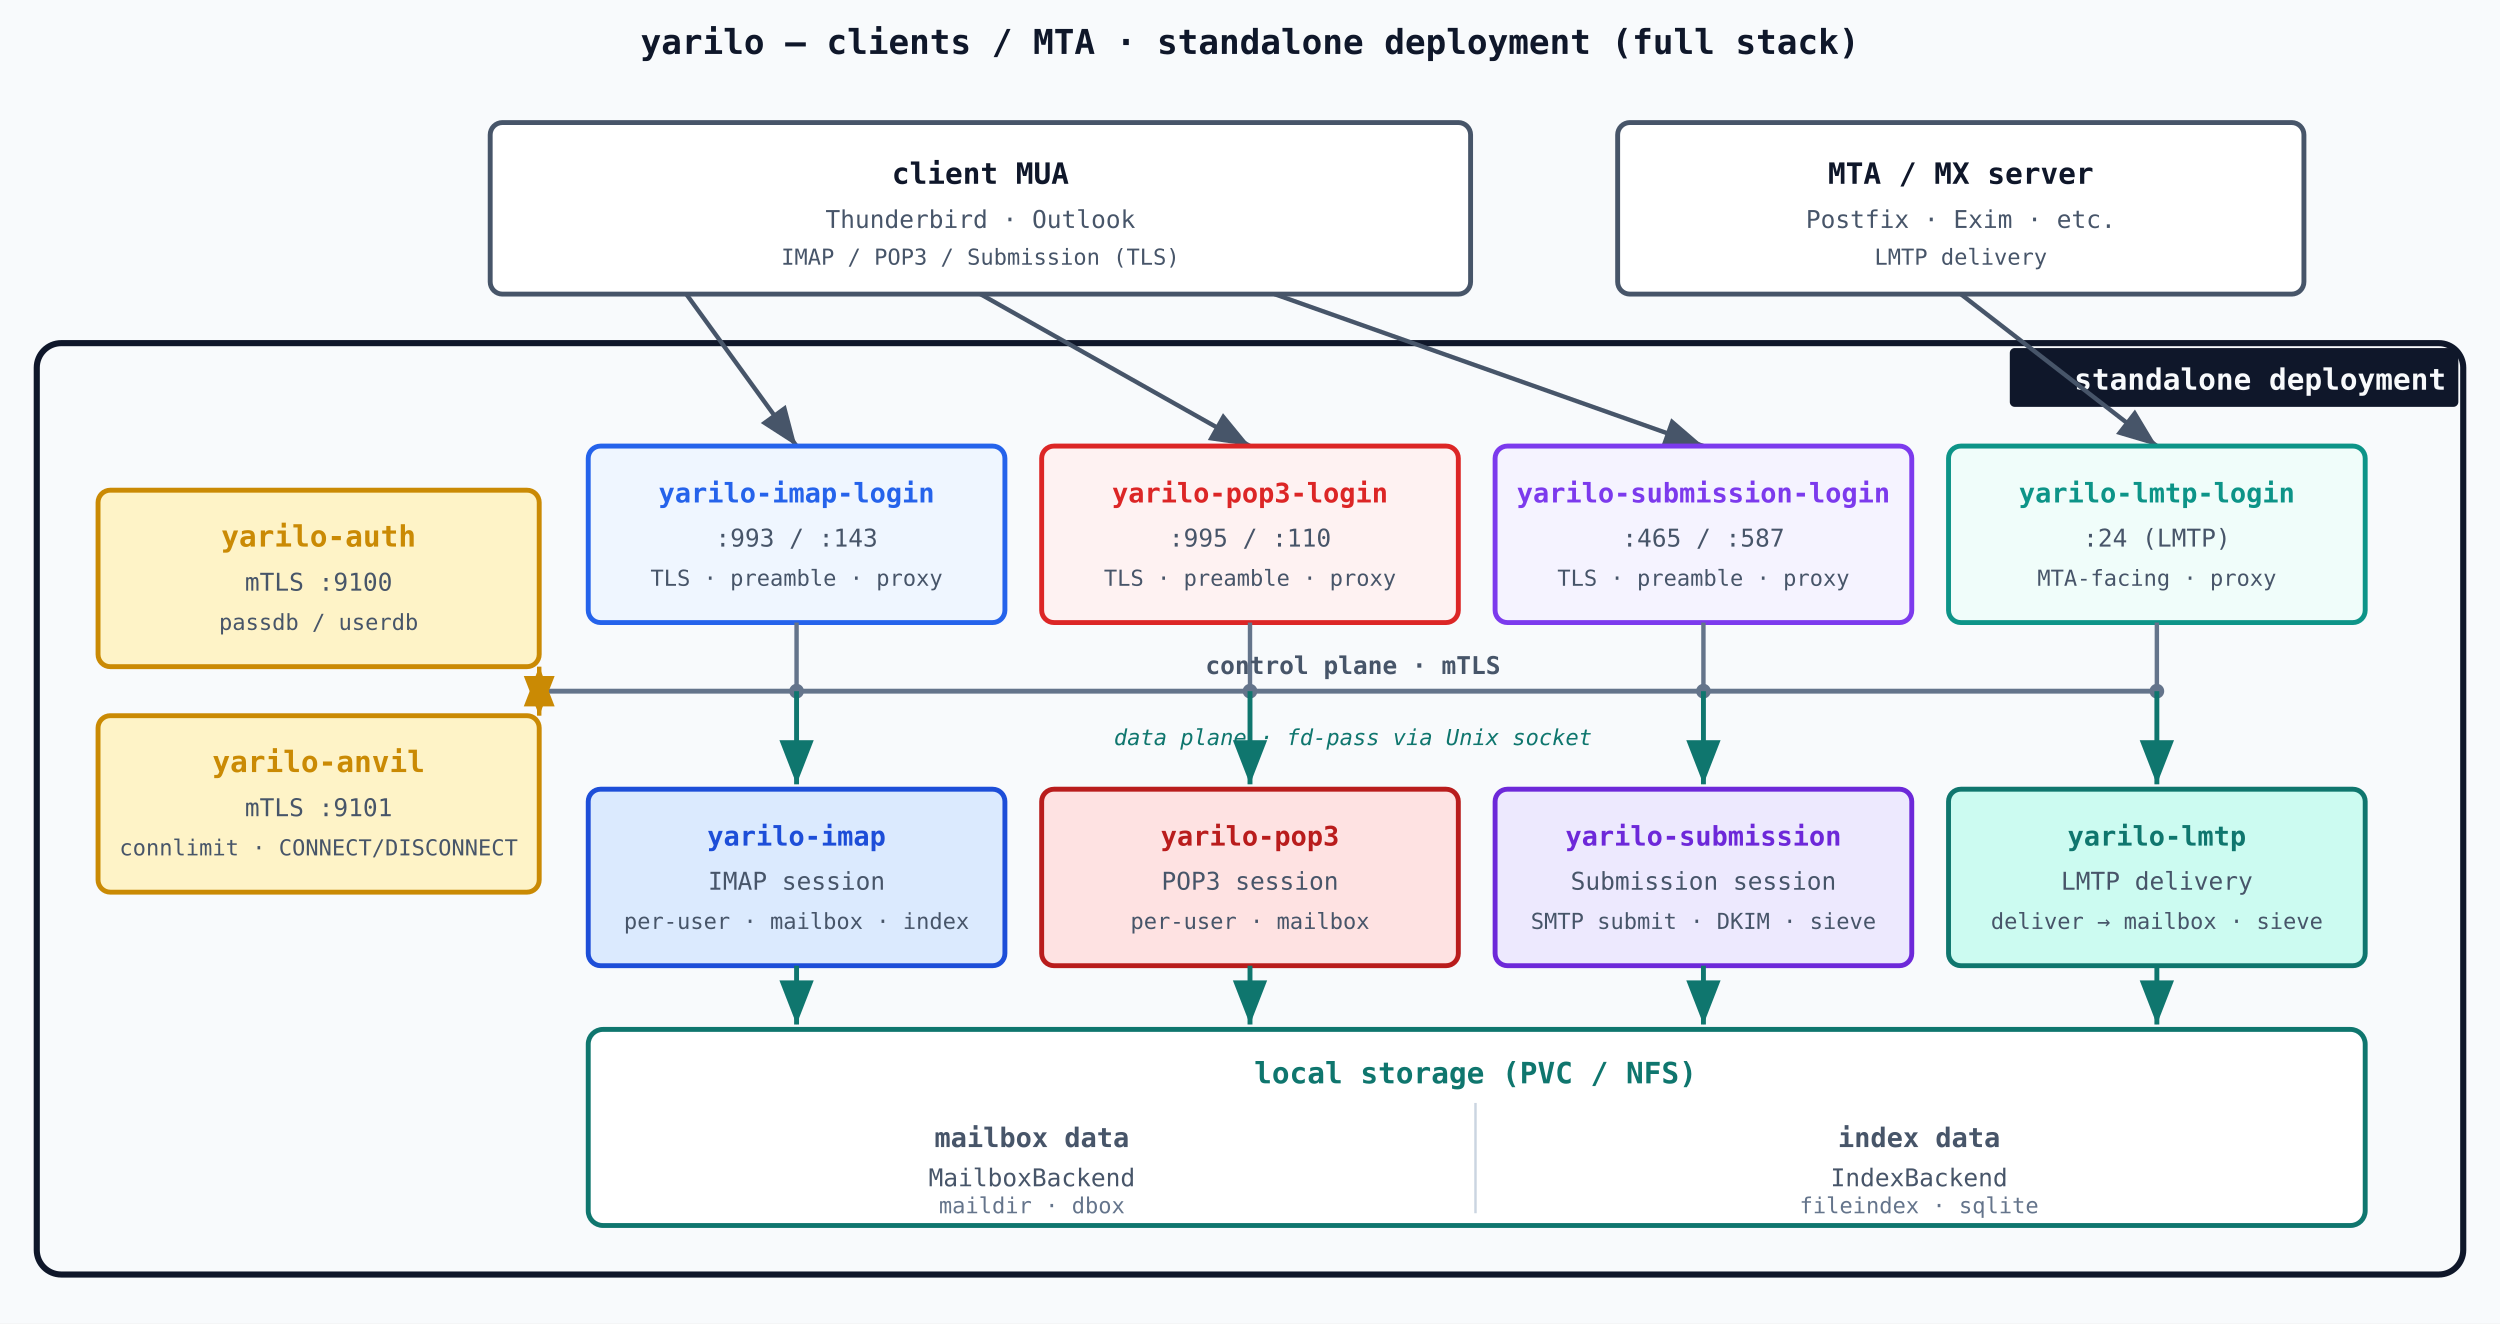
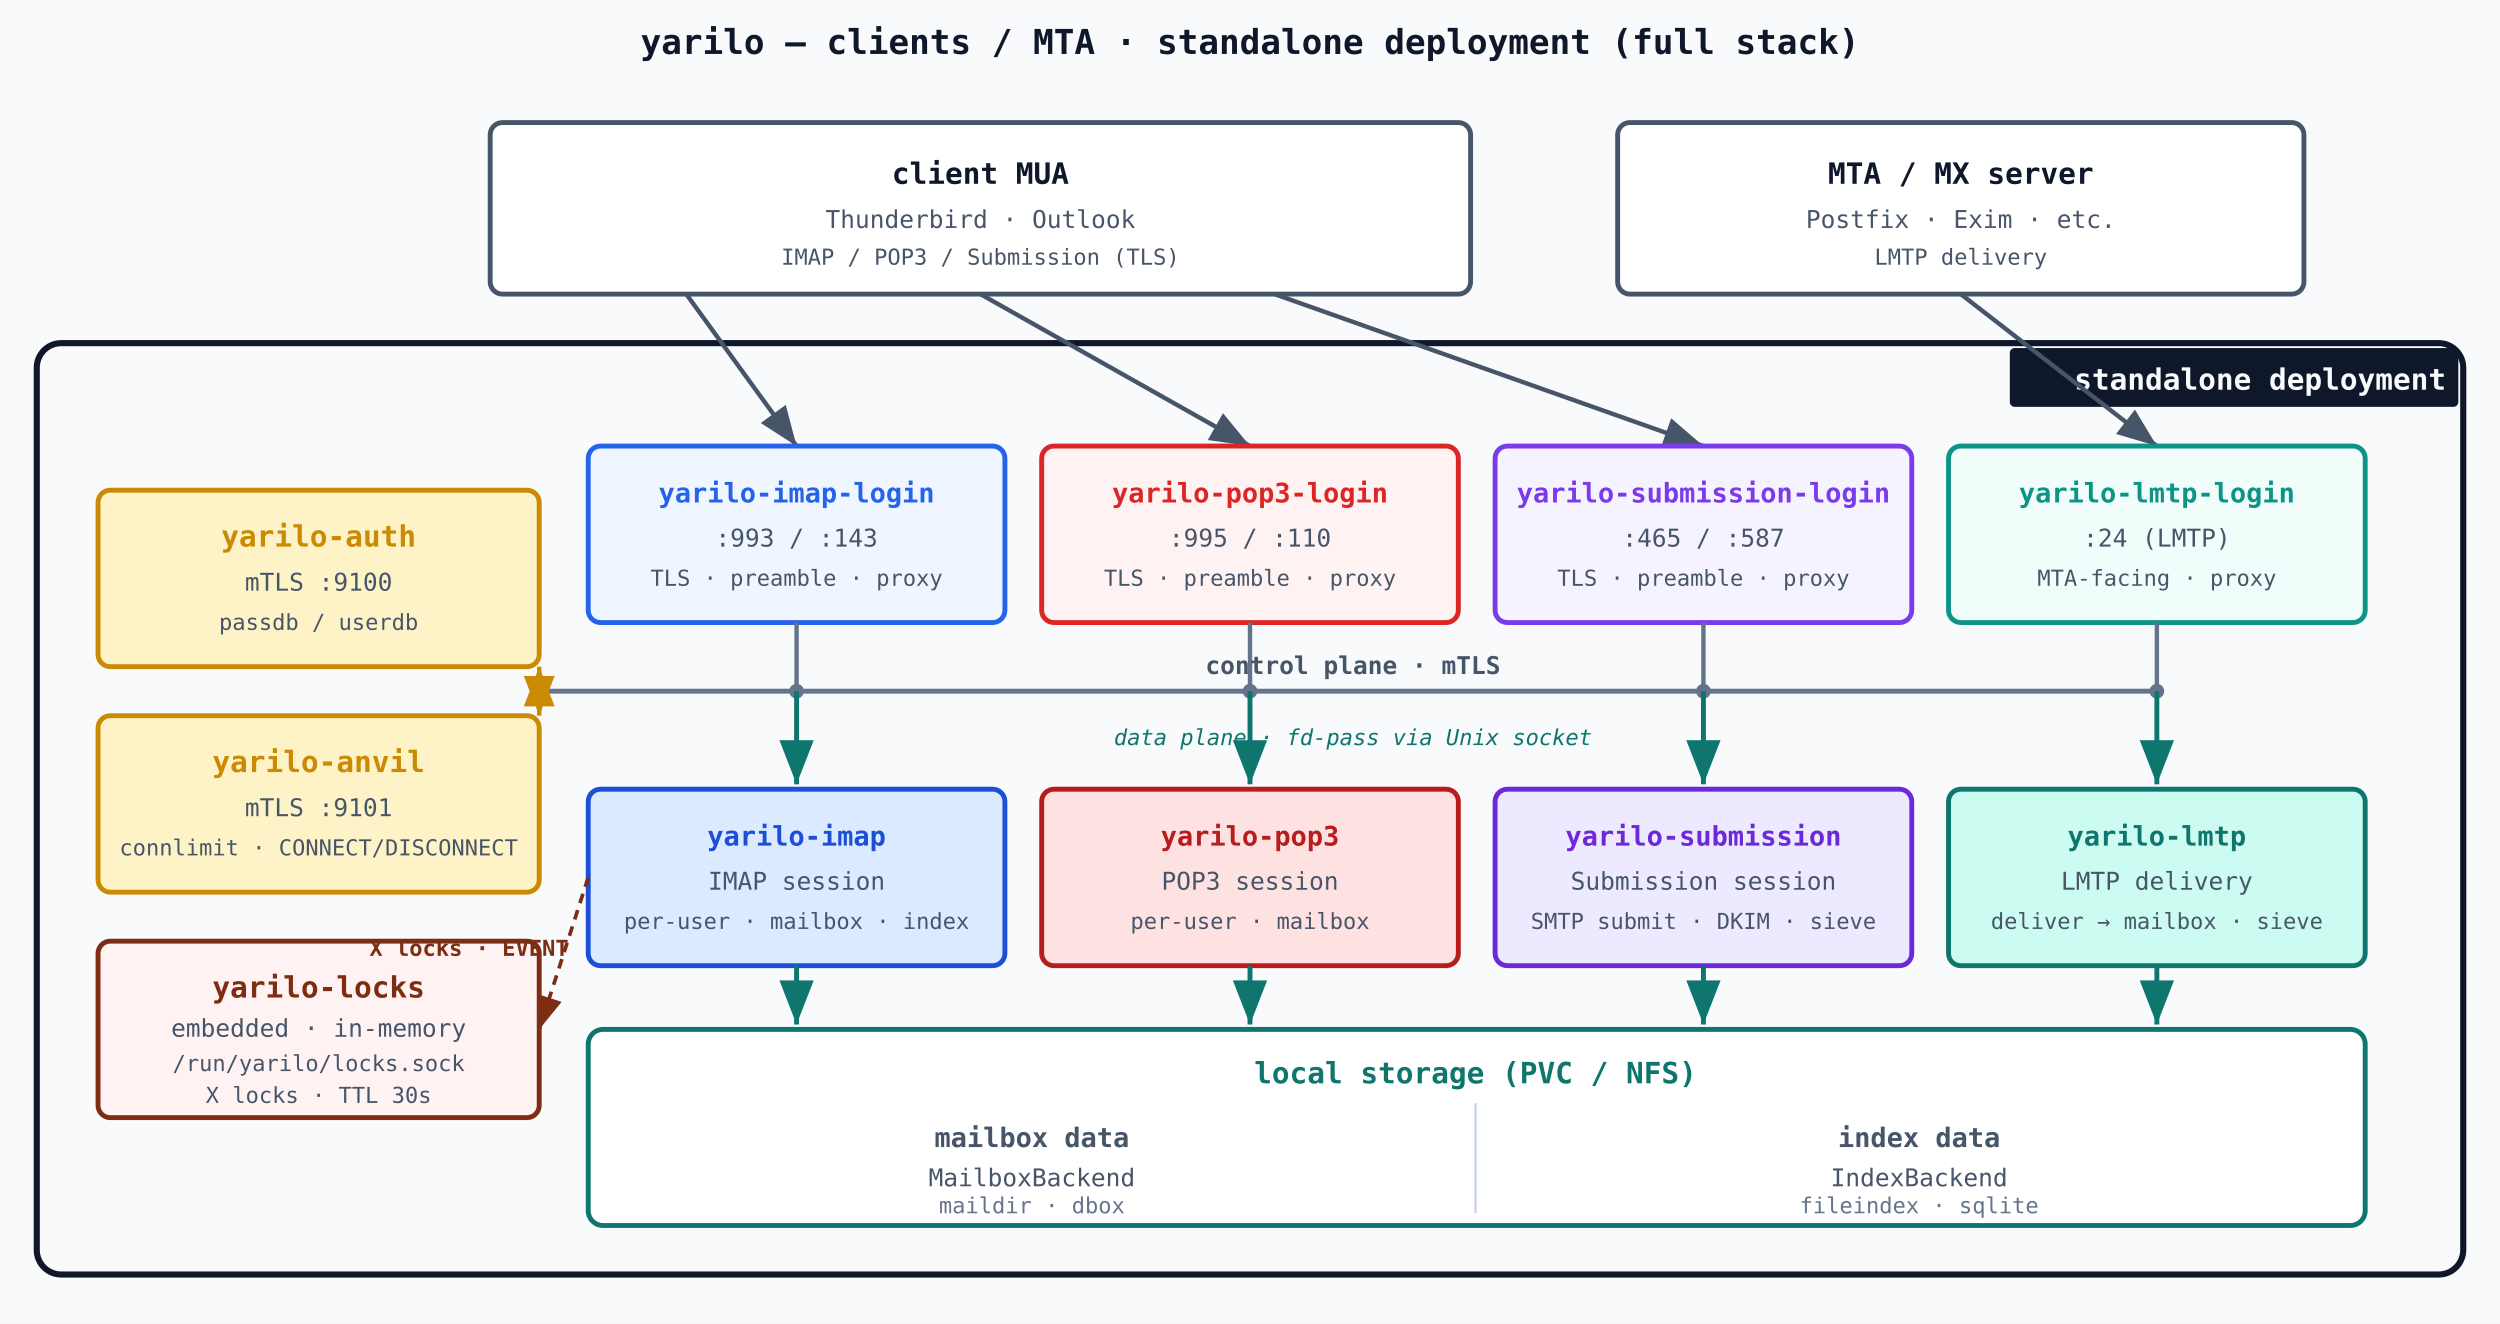
<svg xmlns="http://www.w3.org/2000/svg" width="1020" height="540" font-family="monospace">
  <defs>
    <marker id="aa" markerWidth="9" markerHeight="7" refX="9" refY="3.5" orient="auto">
      <polygon points="0 0,9 3.5,0 7" fill="#ca8a04" />
    </marker>
    <marker id="ax" markerWidth="9" markerHeight="7" refX="9" refY="3.5" orient="auto">
      <polygon points="0 0,9 3.5,0 7" fill="#475569" />
    </marker>
    <marker id="ap" markerWidth="9" markerHeight="7" refX="9" refY="3.5" orient="auto">
      <polygon points="0 0,9 3.5,0 7" fill="#0f766e" />
+     </marker>
+     <marker id="al" markerWidth="9" markerHeight="7" refX="9" refY="3.5" orient="auto">
+       <polygon points="0 0,9 3.5,0 7" fill="#7c2d12" />
    </marker>
  </defs>
  <rect width="1020" height="540" fill="#f8fafc" />
  <text x="510" y="22" text-anchor="middle" fill="#0f172a" font-size="14" font-weight="bold">yarilo — clients / MTA · standalone deployment (full stack)</text>
  <rect x="200" y="50" width="400" height="70" rx="5" fill="#ffffff" stroke="#475569" stroke-width="2" />
  <text x="400" y="75" text-anchor="middle" fill="#0f172a" font-size="12" font-weight="bold">client MUA</text>
  <text x="400" y="93" text-anchor="middle" fill="#475569" font-size="10">Thunderbird · Outlook</text>
  <text x="400" y="108" text-anchor="middle" fill="#475569" font-size="9">IMAP / POP3 / Submission (TLS)</text>
  <rect x="660" y="50" width="280" height="70" rx="5" fill="#ffffff" stroke="#475569" stroke-width="2" />
  <text x="800" y="75" text-anchor="middle" fill="#0f172a" font-size="12" font-weight="bold">MTA / MX server</text>
  <text x="800" y="93" text-anchor="middle" fill="#475569" font-size="10">Postfix · Exim · etc.</text>
  <text x="800" y="108" text-anchor="middle" fill="#475569" font-size="9">LMTP delivery</text>
  <rect x="15" y="140" width="990" height="380" rx="10" fill="none" stroke="#0f172a" stroke-width="2.5" />
  <rect x="820" y="142" width="183" height="24" rx="2" fill="#0f172a" />
  <text x="998" y="159" text-anchor="end" fill="#f8fafc" font-size="12" font-weight="bold">standalone deployment</text>
  <line x1="280" y1="120" x2="325" y2="182" stroke="#475569" stroke-width="1.8" marker-end="url(#ax)" />
  <line x1="400" y1="120" x2="510" y2="182" stroke="#475569" stroke-width="1.8" marker-end="url(#ax)" />
  <line x1="520" y1="120" x2="695" y2="182" stroke="#475569" stroke-width="1.8" marker-end="url(#ax)" />
  <line x1="800" y1="120" x2="880" y2="182" stroke="#475569" stroke-width="1.8" marker-end="url(#ax)" />
  <rect x="40" y="200" width="180" height="72" rx="5" fill="#fef3c7" stroke="#ca8a04" stroke-width="2" />
  <text x="130" y="223" text-anchor="middle" fill="#ca8a04" font-size="12" font-weight="bold">yarilo-auth</text>
  <text x="130" y="241" text-anchor="middle" fill="#475569" font-size="10">mTLS :9100</text>
  <text x="130" y="257" text-anchor="middle" fill="#475569" font-size="9">passdb / userdb</text>
  <rect x="40" y="292" width="180" height="72" rx="5" fill="#fef3c7" stroke="#ca8a04" stroke-width="2" />
  <text x="130" y="315" text-anchor="middle" fill="#ca8a04" font-size="12" font-weight="bold">yarilo-anvil</text>
  <text x="130" y="333" text-anchor="middle" fill="#475569" font-size="10">mTLS :9101</text>
  <text x="130" y="349" text-anchor="middle" fill="#475569" font-size="9">connlimit · CONNECT/DISCONNECT</text>
+   <rect x="40" y="384" width="180" height="72" rx="5" fill="#fef2f2" stroke="#7c2d12" stroke-width="2" />
+   <text x="130" y="407" text-anchor="middle" fill="#7c2d12" font-size="12" font-weight="bold">yarilo-locks</text>
+   <text x="130" y="423" text-anchor="middle" fill="#475569" font-size="10">embedded · in-memory</text>
+   <text x="130" y="437" text-anchor="middle" fill="#475569" font-size="9">/run/yarilo/locks.sock</text>
+   <text x="130" y="450" text-anchor="middle" fill="#475569" font-size="9">X locks · TTL 30s</text>
  <rect x="240" y="182" width="170" height="72" rx="5" fill="#eff6ff" stroke="#2563eb" stroke-width="2" />
  <text x="325" y="205" text-anchor="middle" fill="#2563eb" font-size="11" font-weight="bold">yarilo-imap-login</text>
  <text x="325" y="223" text-anchor="middle" fill="#475569" font-size="10">:993 / :143</text>
  <text x="325" y="239" text-anchor="middle" fill="#475569" font-size="9">TLS · preamble · proxy</text>
  <rect x="425" y="182" width="170" height="72" rx="5" fill="#fef2f2" stroke="#dc2626" stroke-width="2" />
  <text x="510" y="205" text-anchor="middle" fill="#dc2626" font-size="11" font-weight="bold">yarilo-pop3-login</text>
  <text x="510" y="223" text-anchor="middle" fill="#475569" font-size="10">:995 / :110</text>
  <text x="510" y="239" text-anchor="middle" fill="#475569" font-size="9">TLS · preamble · proxy</text>
  <rect x="610" y="182" width="170" height="72" rx="5" fill="#f5f3ff" stroke="#7c3aed" stroke-width="2" />
  <text x="695" y="205" text-anchor="middle" fill="#7c3aed" font-size="11" font-weight="bold">yarilo-submission-login</text>
  <text x="695" y="223" text-anchor="middle" fill="#475569" font-size="10">:465 / :587</text>
  <text x="695" y="239" text-anchor="middle" fill="#475569" font-size="9">TLS · preamble · proxy</text>
  <rect x="795" y="182" width="170" height="72" rx="5" fill="#f0fdfa" stroke="#0d9488" stroke-width="2" />
  <text x="880" y="205" text-anchor="middle" fill="#0d9488" font-size="11" font-weight="bold">yarilo-lmtp-login</text>
  <text x="880" y="223" text-anchor="middle" fill="#475569" font-size="10">:24 (LMTP)</text>
  <text x="880" y="239" text-anchor="middle" fill="#475569" font-size="9">MTA-facing · proxy</text>
  <line x1="325" y1="254" x2="325" y2="282" stroke="#64748b" stroke-width="1.8" />
  <line x1="510" y1="254" x2="510" y2="282" stroke="#64748b" stroke-width="1.8" />
  <line x1="695" y1="254" x2="695" y2="282" stroke="#64748b" stroke-width="1.8" />
  <line x1="880" y1="254" x2="880" y2="282" stroke="#64748b" stroke-width="1.8" />
  <line x1="220" y1="282" x2="880" y2="282" stroke="#64748b" stroke-width="2" />
  <circle cx="325" cy="282" r="3" fill="#64748b" />
  <circle cx="510" cy="282" r="3" fill="#64748b" />
  <circle cx="695" cy="282" r="3" fill="#64748b" />
  <circle cx="880" cy="282" r="3" fill="#64748b" />
  <text x="552" y="275" text-anchor="middle" fill="#475569" font-size="10" font-weight="bold">control plane · mTLS</text>
  <line x1="220" y1="282" x2="220" y2="272" stroke="#ca8a04" stroke-width="1.8" marker-end="url(#aa)" />
  <line x1="220" y1="282" x2="220" y2="292" stroke="#ca8a04" stroke-width="1.8" marker-end="url(#aa)" />
  <line x1="325" y1="282" x2="325" y2="320" stroke="#0f766e" stroke-width="2" marker-end="url(#ap)" />
  <line x1="510" y1="282" x2="510" y2="320" stroke="#0f766e" stroke-width="2" marker-end="url(#ap)" />
  <line x1="695" y1="282" x2="695" y2="320" stroke="#0f766e" stroke-width="2" marker-end="url(#ap)" />
  <line x1="880" y1="282" x2="880" y2="320" stroke="#0f766e" stroke-width="2" marker-end="url(#ap)" />
  <text x="552" y="304" text-anchor="middle" fill="#0f766e" font-size="9" font-style="italic">data plane · fd-pass via Unix socket</text>
  <rect x="240" y="322" width="170" height="72" rx="5" fill="#dbeafe" stroke="#1d4ed8" stroke-width="2" />
  <text x="325" y="345" text-anchor="middle" fill="#1d4ed8" font-size="11" font-weight="bold">yarilo-imap</text>
  <text x="325" y="363" text-anchor="middle" fill="#475569" font-size="10">IMAP session</text>
  <text x="325" y="379" text-anchor="middle" fill="#475569" font-size="9">per-user · mailbox · index</text>
  <rect x="425" y="322" width="170" height="72" rx="5" fill="#fee2e2" stroke="#b91c1c" stroke-width="2" />
  <text x="510" y="345" text-anchor="middle" fill="#b91c1c" font-size="11" font-weight="bold">yarilo-pop3</text>
  <text x="510" y="363" text-anchor="middle" fill="#475569" font-size="10">POP3 session</text>
  <text x="510" y="379" text-anchor="middle" fill="#475569" font-size="9">per-user · mailbox</text>
  <rect x="610" y="322" width="170" height="72" rx="5" fill="#ede9fe" stroke="#6d28d9" stroke-width="2" />
  <text x="695" y="345" text-anchor="middle" fill="#6d28d9" font-size="11" font-weight="bold">yarilo-submission</text>
  <text x="695" y="363" text-anchor="middle" fill="#475569" font-size="10">Submission session</text>
  <text x="695" y="379" text-anchor="middle" fill="#475569" font-size="9">SMTP submit · DKIM · sieve</text>
  <rect x="795" y="322" width="170" height="72" rx="5" fill="#ccfbf1" stroke="#0f766e" stroke-width="2" />
  <text x="880" y="345" text-anchor="middle" fill="#0f766e" font-size="11" font-weight="bold">yarilo-lmtp</text>
  <text x="880" y="363" text-anchor="middle" fill="#475569" font-size="10">LMTP delivery</text>
  <text x="880" y="379" text-anchor="middle" fill="#475569" font-size="9">deliver → mailbox · sieve</text>
  <line x1="325" y1="394" x2="325" y2="418" stroke="#0f766e" stroke-width="2" marker-end="url(#ap)" />
  <line x1="510" y1="394" x2="510" y2="418" stroke="#0f766e" stroke-width="2" marker-end="url(#ap)" />
  <line x1="695" y1="394" x2="695" y2="418" stroke="#0f766e" stroke-width="2" marker-end="url(#ap)" />
  <line x1="880" y1="394" x2="880" y2="418" stroke="#0f766e" stroke-width="2" marker-end="url(#ap)" />
+   <line x1="240" y1="358" x2="220" y2="420" stroke="#7c2d12" stroke-width="1.5" stroke-dasharray="4,3" marker-end="url(#al)" />
+   <text x="232" y="390" text-anchor="end" fill="#7c2d12" font-size="9" font-weight="bold">X locks · EVENT</text>
  <rect x="240" y="420" width="725" height="80" rx="6" fill="#ffffff" stroke="#0f766e" stroke-width="2" />
  <text x="602" y="442" text-anchor="middle" fill="#0f766e" font-size="12" font-weight="bold">local storage (PVC / NFS)</text>
  <line x1="602" y1="450" x2="602" y2="495" stroke="#cbd5e1" stroke-width="1" />
  <text x="421" y="468" text-anchor="middle" fill="#475569" font-size="11" font-weight="bold">mailbox data</text>
  <text x="421" y="484" text-anchor="middle" fill="#475569" font-size="10">MailboxBackend</text>
  <text x="421" y="495" text-anchor="middle" fill="#64748b" font-size="9">maildir · dbox</text>
  <text x="783" y="468" text-anchor="middle" fill="#475569" font-size="11" font-weight="bold">index data</text>
  <text x="783" y="484" text-anchor="middle" fill="#475569" font-size="10">IndexBackend</text>
  <text x="783" y="495" text-anchor="middle" fill="#64748b" font-size="9">fileindex · sqlite</text>
</svg>
